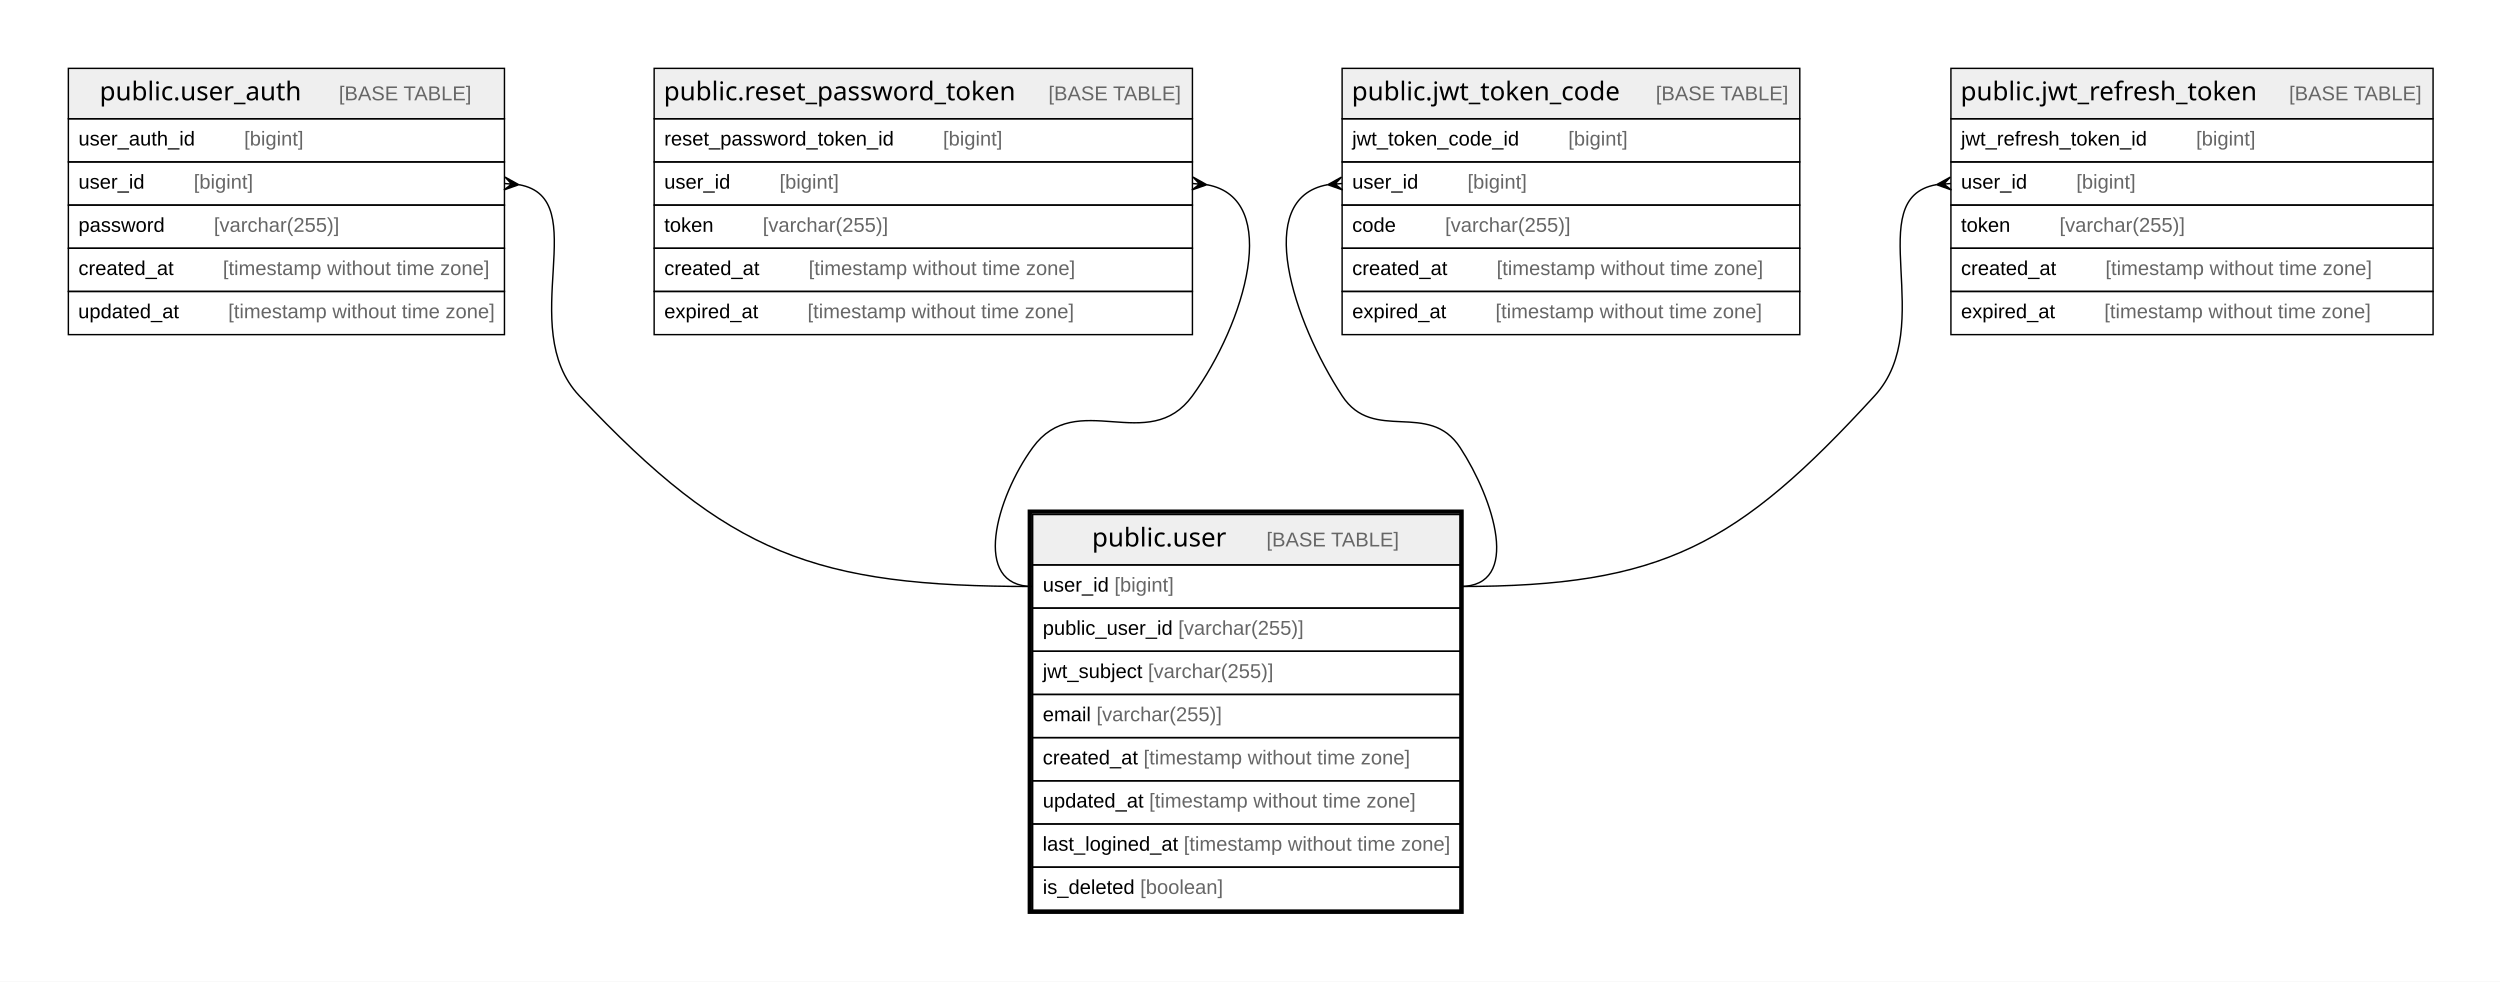
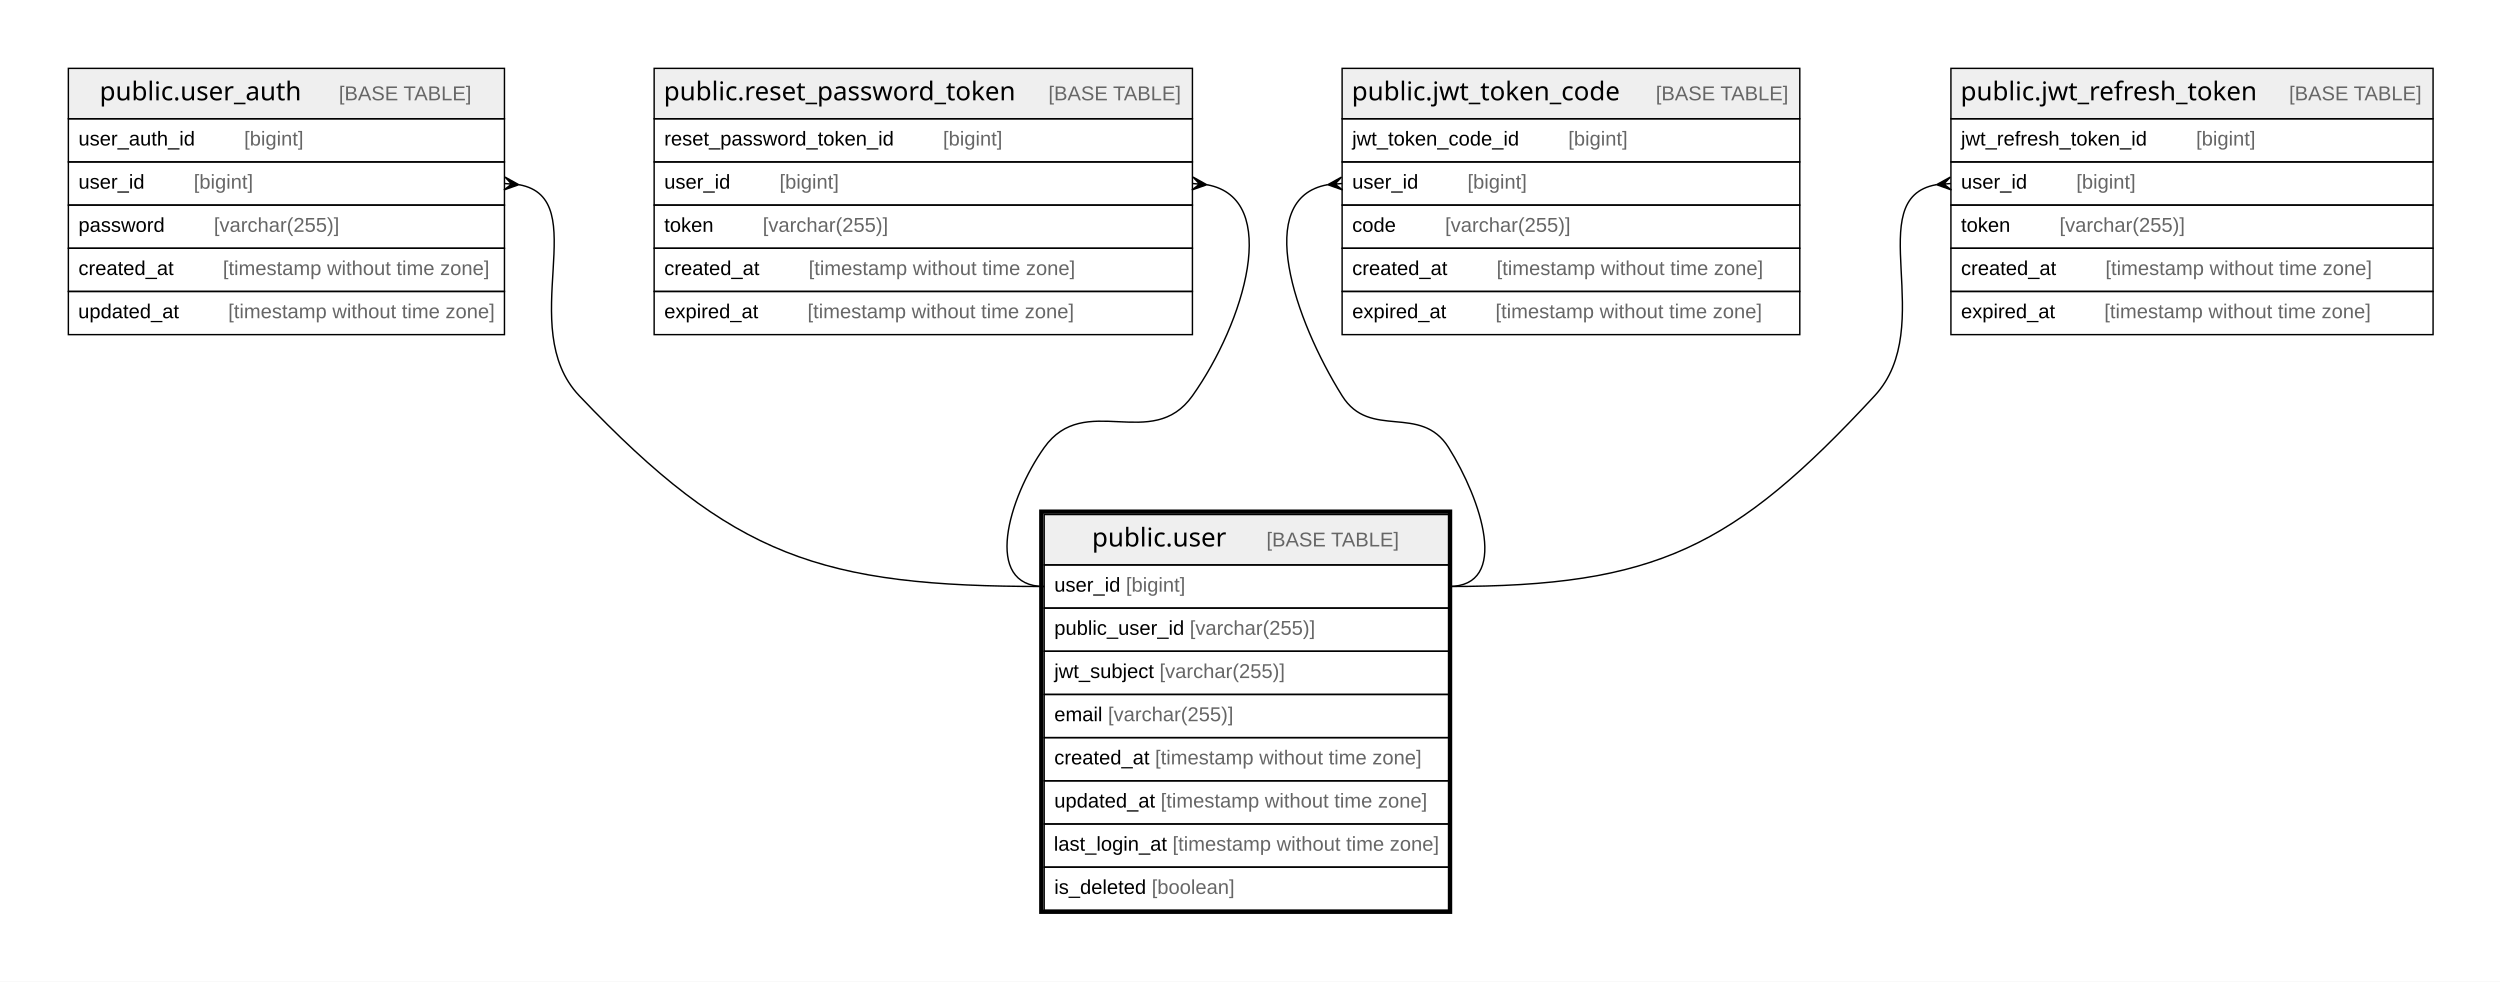
<svg xmlns="http://www.w3.org/2000/svg" width="1737pt" height="682pt" viewBox="0.00 0.00 1737.00 682.00">
  <g id="graph0" class="graph" transform="scale(1 1) rotate(0) translate(4 678)">
    <polygon fill="#ffffff" stroke="transparent" points="-4,4 -4,-678 1733,-678 1733,4 -4,4" />
    <g id="node1" class="node">
-       <polygon fill="#efefef" stroke="transparent" points="713.5,-285.5 713.5,-320.5 1010.5,-320.5 1010.5,-285.5 713.5,-285.5" />
-       <polygon fill="none" stroke="#000000" points="713.5,-285.5 713.5,-320.5 1010.5,-320.5 1010.5,-285.5 713.5,-285.5" />
+       <polygon fill="#efefef" stroke="transparent" points="721.5,-285.5 721.5,-320.5 1002.5,-320.5 1002.5,-285.5 721.5,-285.5" />
+       <polygon fill="none" stroke="#000000" points="721.5,-285.5 721.5,-320.5 1002.5,-320.5 1002.5,-285.5 721.5,-285.5" />
      <text text-anchor="start" x="754.709" y="-298.3" font-family="Arial Bold" font-size="18.00" fill="#000000">public.user</text>
      <text text-anchor="start" x="841.723" y="-298.3" font-family="Arial" font-size="14.00" fill="#000000">    </text>
      <text text-anchor="start" x="875.928" y="-298.3" font-family="Arial" font-size="14.00" fill="#666666">[BASE TABLE]</text>
-       <polygon fill="none" stroke="#000000" points="713.5,-255.5 713.5,-285.5 1010.5,-285.5 1010.5,-255.5 713.5,-255.5" />
-       <text text-anchor="start" x="720.5" y="-266.9" font-family="Arial" font-size="14.00" fill="#000000">user_id </text>
-       <text text-anchor="start" x="770.288" y="-266.9" font-family="Arial" font-size="14.00" fill="#666666">[bigint]</text>
-       <polygon fill="none" stroke="#000000" points="713.5,-225.5 713.5,-255.5 1010.5,-255.5 1010.5,-225.5 713.5,-225.5" />
-       <text text-anchor="start" x="720.5" y="-236.9" font-family="Arial" font-size="14.00" fill="#000000">public_user_id </text>
-       <text text-anchor="start" x="814.632" y="-236.9" font-family="Arial" font-size="14.00" fill="#666666">[varchar(255)]</text>
-       <polygon fill="none" stroke="#000000" points="713.5,-195.5 713.5,-225.5 1010.5,-225.5 1010.5,-195.5 713.5,-195.5" />
-       <text text-anchor="start" x="720.5" y="-206.9" font-family="Arial" font-size="14.00" fill="#000000">jwt_subject </text>
-       <text text-anchor="start" x="793.622" y="-206.9" font-family="Arial" font-size="14.00" fill="#666666">[varchar(255)]</text>
-       <polygon fill="none" stroke="#000000" points="713.5,-165.5 713.5,-195.5 1010.5,-195.5 1010.5,-165.5 713.5,-165.5" />
-       <text text-anchor="start" x="720.5" y="-176.9" font-family="Arial" font-size="14.00" fill="#000000">email </text>
-       <text text-anchor="start" x="757.83" y="-176.9" font-family="Arial" font-size="14.00" fill="#666666">[varchar(255)]</text>
-       <polygon fill="none" stroke="#000000" points="713.5,-135.5 713.5,-165.5 1010.5,-165.5 1010.5,-135.5 713.5,-135.5" />
-       <text text-anchor="start" x="720.5" y="-146.9" font-family="Arial" font-size="14.00" fill="#000000">created_at </text>
-       <text text-anchor="start" x="790.528" y="-146.9" font-family="Arial" font-size="14.00" fill="#666666">[timestamp without time zone]</text>
-       <polygon fill="none" stroke="#000000" points="713.5,-105.5 713.5,-135.5 1010.5,-135.5 1010.5,-105.5 713.5,-105.5" />
-       <text text-anchor="start" x="720.5" y="-116.9" font-family="Arial" font-size="14.00" fill="#000000">updated_at </text>
-       <text text-anchor="start" x="794.433" y="-116.9" font-family="Arial" font-size="14.00" fill="#666666">[timestamp without time zone]</text>
-       <polygon fill="none" stroke="#000000" points="713.5,-75.5 713.5,-105.5 1010.5,-105.5 1010.5,-75.5 713.5,-75.5" />
-       <text text-anchor="start" x="720.412" y="-86.9" font-family="Arial" font-size="14.00" fill="#000000">last_logined_at </text>
-       <text text-anchor="start" x="818.447" y="-86.9" font-family="Arial" font-size="14.00" fill="#666666">[timestamp without time zone]</text>
-       <polygon fill="none" stroke="#000000" points="713.5,-45.5 713.5,-75.5 1010.5,-75.5 1010.5,-45.5 713.5,-45.5" />
-       <text text-anchor="start" x="720.5" y="-56.9" font-family="Arial" font-size="14.00" fill="#000000">is_deleted </text>
-       <text text-anchor="start" x="788.19" y="-56.9" font-family="Arial" font-size="14.00" fill="#666666">[boolean]</text>
-       <polygon fill="none" stroke="#000000" stroke-width="3" points="711.5,-44.5 711.5,-322.5 1011.5,-322.5 1011.5,-44.5 711.5,-44.5" />
+       <polygon fill="none" stroke="#000000" points="721.5,-255.5 721.5,-285.5 1002.5,-285.5 1002.5,-255.5 721.5,-255.5" />
+       <text text-anchor="start" x="728.5" y="-266.9" font-family="Arial" font-size="14.00" fill="#000000">user_id </text>
+       <text text-anchor="start" x="778.288" y="-266.9" font-family="Arial" font-size="14.00" fill="#666666">[bigint]</text>
+       <polygon fill="none" stroke="#000000" points="721.5,-225.5 721.5,-255.5 1002.5,-255.5 1002.5,-225.5 721.5,-225.5" />
+       <text text-anchor="start" x="728.5" y="-236.9" font-family="Arial" font-size="14.00" fill="#000000">public_user_id </text>
+       <text text-anchor="start" x="822.632" y="-236.9" font-family="Arial" font-size="14.00" fill="#666666">[varchar(255)]</text>
+       <polygon fill="none" stroke="#000000" points="721.5,-195.5 721.5,-225.5 1002.5,-225.5 1002.5,-195.5 721.5,-195.5" />
+       <text text-anchor="start" x="728.5" y="-206.9" font-family="Arial" font-size="14.00" fill="#000000">jwt_subject </text>
+       <text text-anchor="start" x="801.622" y="-206.9" font-family="Arial" font-size="14.00" fill="#666666">[varchar(255)]</text>
+       <polygon fill="none" stroke="#000000" points="721.5,-165.5 721.5,-195.5 1002.5,-195.5 1002.5,-165.5 721.5,-165.5" />
+       <text text-anchor="start" x="728.5" y="-176.9" font-family="Arial" font-size="14.00" fill="#000000">email </text>
+       <text text-anchor="start" x="765.83" y="-176.9" font-family="Arial" font-size="14.00" fill="#666666">[varchar(255)]</text>
+       <polygon fill="none" stroke="#000000" points="721.5,-135.5 721.5,-165.5 1002.5,-165.5 1002.5,-135.5 721.5,-135.5" />
+       <text text-anchor="start" x="728.5" y="-146.9" font-family="Arial" font-size="14.00" fill="#000000">created_at </text>
+       <text text-anchor="start" x="798.528" y="-146.9" font-family="Arial" font-size="14.00" fill="#666666">[timestamp without time zone]</text>
+       <polygon fill="none" stroke="#000000" points="721.5,-105.5 721.5,-135.5 1002.5,-135.5 1002.5,-105.5 721.5,-105.5" />
+       <text text-anchor="start" x="728.5" y="-116.9" font-family="Arial" font-size="14.00" fill="#000000">updated_at </text>
+       <text text-anchor="start" x="802.433" y="-116.9" font-family="Arial" font-size="14.00" fill="#666666">[timestamp without time zone]</text>
+       <polygon fill="none" stroke="#000000" points="721.5,-75.5 721.5,-105.5 1002.5,-105.5 1002.5,-75.5 721.5,-75.5" />
+       <text text-anchor="start" x="728.195" y="-86.9" font-family="Arial" font-size="14.00" fill="#000000">last_login_at </text>
+       <text text-anchor="start" x="810.665" y="-86.9" font-family="Arial" font-size="14.00" fill="#666666">[timestamp without time zone]</text>
+       <polygon fill="none" stroke="#000000" points="721.5,-45.5 721.5,-75.5 1002.5,-75.5 1002.5,-45.5 721.5,-45.5" />
+       <text text-anchor="start" x="728.5" y="-56.9" font-family="Arial" font-size="14.00" fill="#000000">is_deleted </text>
+       <text text-anchor="start" x="796.19" y="-56.9" font-family="Arial" font-size="14.00" fill="#666666">[boolean]</text>
+       <polygon fill="none" stroke="#000000" stroke-width="3" points="719.5,-44.5 719.5,-322.5 1003.5,-322.5 1003.5,-44.5 719.5,-44.5" />
    </g>
    <g id="node2" class="node">
      <polygon fill="#efefef" stroke="transparent" points="43.5,-595.5 43.5,-630.5 346.5,-630.5 346.5,-595.5 43.5,-595.5" />
      <polygon fill="none" stroke="#000000" points="43.5,-595.5 43.5,-630.5 346.5,-630.5 346.5,-595.5 43.5,-595.5" />
      <text text-anchor="start" x="65.196" y="-608.3" font-family="Arial Bold" font-size="18.00" fill="#000000">public.user_auth</text>
      <text text-anchor="start" x="197.236" y="-608.3" font-family="Arial" font-size="14.00" fill="#000000">    </text>
      <text text-anchor="start" x="231.441" y="-608.3" font-family="Arial" font-size="14.00" fill="#666666">[BASE TABLE]</text>
      <polygon fill="none" stroke="#000000" points="43.5,-565.5 43.5,-595.5 346.5,-595.5 346.5,-565.5 43.5,-565.5" />
      <text text-anchor="start" x="50.5" y="-576.9" font-family="Arial" font-size="14.00" fill="#000000">user_auth_id    </text>
      <text text-anchor="start" x="165.623" y="-576.9" font-family="Arial" font-size="14.00" fill="#666666">[bigint]</text>
      <polygon fill="none" stroke="#000000" points="43.5,-535.5 43.5,-565.5 346.5,-565.5 346.5,-535.5 43.5,-535.5" />
      <text text-anchor="start" x="50.5" y="-546.9" font-family="Arial" font-size="14.00" fill="#000000">user_id    </text>
      <text text-anchor="start" x="130.602" y="-546.9" font-family="Arial" font-size="14.00" fill="#666666">[bigint]</text>
      <polygon fill="none" stroke="#000000" points="43.5,-505.5 43.5,-535.5 346.5,-535.5 346.5,-505.5 43.5,-505.5" />
      <text text-anchor="start" x="50.5" y="-516.9" font-family="Arial" font-size="14.00" fill="#000000">password    </text>
      <text text-anchor="start" x="144.602" y="-516.9" font-family="Arial" font-size="14.00" fill="#666666">[varchar(255)]</text>
      <polygon fill="none" stroke="#000000" points="43.5,-475.5 43.5,-505.5 346.5,-505.5 346.5,-475.5 43.5,-475.5" />
      <text text-anchor="start" x="50.5" y="-486.9" font-family="Arial" font-size="14.00" fill="#000000">created_at    </text>
      <text text-anchor="start" x="150.842" y="-486.9" font-family="Arial" font-size="14.00" fill="#666666">[timestamp without time zone]</text>
      <polygon fill="none" stroke="#000000" points="43.5,-445.5 43.5,-475.5 346.5,-475.5 346.5,-445.5 43.5,-445.5" />
      <text text-anchor="start" x="50.306" y="-456.9" font-family="Arial" font-size="14.00" fill="#000000">updated_at    </text>
      <text text-anchor="start" x="154.553" y="-456.9" font-family="Arial" font-size="14.00" fill="#666666">[timestamp without time zone]</text>
    </g>
    <g id="edge1" class="edge">
-       <path fill="none" stroke="#000000" d="M356.736,-549.654C409.218,-540.038 353.433,-450.818 398.5,-403 502.669,-292.471 561.619,-270.5 713.5,-270.5" />
-       <polygon fill="#000000" stroke="#000000" points="356.466,-549.676 346.129,-546.015 351.483,-550.088 346.5,-550.5 346.5,-550.5 346.5,-550.5 351.483,-550.088 346.871,-554.985 356.466,-549.676 356.466,-549.676" />
+       <path fill="none" stroke="#000000" d="M356.734,-549.652C409.195,-540.016 353.221,-450.618 398.5,-403 505.422,-290.555 566.335,-270.5 721.5,-270.5" />
+       <polygon fill="#000000" stroke="#000000" points="356.466,-549.674 346.128,-546.015 351.483,-550.087 346.5,-550.5 346.5,-550.5 346.5,-550.5 351.483,-550.087 346.872,-554.985 356.466,-549.674 356.466,-549.674" />
    </g>
    <g id="node3" class="node">
      <polygon fill="#efefef" stroke="transparent" points="450.5,-595.5 450.5,-630.5 824.5,-630.5 824.5,-595.5 450.5,-595.5" />
      <polygon fill="none" stroke="#000000" points="450.5,-595.5 450.5,-630.5 824.5,-630.5 824.5,-595.5 450.5,-595.5" />
      <text text-anchor="start" x="457.186" y="-608.3" font-family="Arial Bold" font-size="18.00" fill="#000000">public.reset_password_token</text>
      <text text-anchor="start" x="690.246" y="-608.3" font-family="Arial" font-size="14.00" fill="#000000">    </text>
      <text text-anchor="start" x="724.451" y="-608.3" font-family="Arial" font-size="14.00" fill="#666666">[BASE TABLE]</text>
      <polygon fill="none" stroke="#000000" points="450.5,-565.5 450.5,-595.5 824.5,-595.5 824.5,-565.5 450.5,-565.5" />
      <text text-anchor="start" x="457.5" y="-576.9" font-family="Arial" font-size="14.00" fill="#000000">reset_password_token_id    </text>
      <text text-anchor="start" x="651.194" y="-576.9" font-family="Arial" font-size="14.00" fill="#666666">[bigint]</text>
      <polygon fill="none" stroke="#000000" points="450.5,-535.5 450.5,-565.5 824.5,-565.5 824.5,-535.5 450.5,-535.5" />
      <text text-anchor="start" x="457.5" y="-546.9" font-family="Arial" font-size="14.00" fill="#000000">user_id    </text>
      <text text-anchor="start" x="537.602" y="-546.9" font-family="Arial" font-size="14.00" fill="#666666">[bigint]</text>
      <polygon fill="none" stroke="#000000" points="450.5,-505.5 450.5,-535.5 824.5,-535.5 824.5,-505.5 450.5,-505.5" />
      <text text-anchor="start" x="457.5" y="-516.9" font-family="Arial" font-size="14.00" fill="#000000">token    </text>
      <text text-anchor="start" x="525.943" y="-516.9" font-family="Arial" font-size="14.00" fill="#666666">[varchar(255)]</text>
      <polygon fill="none" stroke="#000000" points="450.5,-475.5 450.5,-505.5 824.5,-505.5 824.5,-475.5 450.5,-475.5" />
      <text text-anchor="start" x="457.5" y="-486.9" font-family="Arial" font-size="14.00" fill="#000000">created_at    </text>
      <text text-anchor="start" x="557.842" y="-486.9" font-family="Arial" font-size="14.00" fill="#666666">[timestamp without time zone]</text>
      <polygon fill="none" stroke="#000000" points="450.5,-445.5 450.5,-475.5 824.5,-475.5 824.5,-445.5 450.5,-445.5" />
      <text text-anchor="start" x="457.5" y="-456.9" font-family="Arial" font-size="14.00" fill="#000000">expired_at    </text>
      <text text-anchor="start" x="557.058" y="-456.9" font-family="Arial" font-size="14.00" fill="#666666">[timestamp without time zone]</text>
    </g>
    <g id="edge2" class="edge">
-       <path fill="none" stroke="#000000" d="M834.763,-549.615C886.959,-539.931 860.864,-453.022 824.5,-403 794.004,-361.05 743.996,-408.95 713.5,-367 688.281,-332.309 670.611,-270.5 713.5,-270.5" />
-       <polygon fill="#000000" stroke="#000000" points="834.463,-549.641 824.114,-546.017 829.481,-550.071 824.5,-550.5 824.5,-550.5 824.5,-550.5 829.481,-550.071 824.886,-554.983 834.463,-549.641 834.463,-549.641" />
+       <path fill="none" stroke="#000000" d="M834.758,-549.619C886.895,-539.977 860.295,-453.43 824.5,-403 796.431,-363.456 749.569,-406.544 721.5,-367 696.675,-332.026 678.611,-270.5 721.5,-270.5" />
+       <polygon fill="#000000" stroke="#000000" points="834.463,-549.644 824.115,-546.016 829.482,-550.072 824.5,-550.5 824.5,-550.5 824.5,-550.5 829.482,-550.072 824.885,-554.984 834.463,-549.644 834.463,-549.644" />
    </g>
    <g id="node4" class="node">
      <polygon fill="#efefef" stroke="transparent" points="928.5,-595.5 928.5,-630.5 1246.5,-630.5 1246.5,-595.5 928.5,-595.5" />
      <polygon fill="none" stroke="#000000" points="928.5,-595.5 928.5,-630.5 1246.5,-630.5 1246.5,-595.5 928.5,-595.5" />
      <text text-anchor="start" x="935.19" y="-608.3" font-family="Arial Bold" font-size="18.00" fill="#000000">public.jwt_token_code</text>
      <text text-anchor="start" x="1112.242" y="-608.3" font-family="Arial" font-size="14.00" fill="#000000">    </text>
      <text text-anchor="start" x="1146.447" y="-608.3" font-family="Arial" font-size="14.00" fill="#666666">[BASE TABLE]</text>
      <polygon fill="none" stroke="#000000" points="928.5,-565.5 928.5,-595.5 1246.5,-595.5 1246.5,-565.5 928.5,-565.5" />
      <text text-anchor="start" x="935.5" y="-576.9" font-family="Arial" font-size="14.00" fill="#000000">jwt_token_code_id    </text>
      <text text-anchor="start" x="1085.632" y="-576.9" font-family="Arial" font-size="14.00" fill="#666666">[bigint]</text>
      <polygon fill="none" stroke="#000000" points="928.5,-535.5 928.5,-565.5 1246.5,-565.5 1246.5,-535.5 928.5,-535.5" />
      <text text-anchor="start" x="935.5" y="-546.9" font-family="Arial" font-size="14.00" fill="#000000">user_id    </text>
      <text text-anchor="start" x="1015.602" y="-546.9" font-family="Arial" font-size="14.00" fill="#666666">[bigint]</text>
      <polygon fill="none" stroke="#000000" points="928.5,-505.5 928.5,-535.5 1246.5,-535.5 1246.5,-505.5 928.5,-505.5" />
      <text text-anchor="start" x="935.5" y="-516.9" font-family="Arial" font-size="14.00" fill="#000000">code    </text>
      <text text-anchor="start" x="1000.053" y="-516.9" font-family="Arial" font-size="14.00" fill="#666666">[varchar(255)]</text>
      <polygon fill="none" stroke="#000000" points="928.5,-475.5 928.5,-505.5 1246.5,-505.5 1246.5,-475.5 928.5,-475.5" />
      <text text-anchor="start" x="935.5" y="-486.9" font-family="Arial" font-size="14.00" fill="#000000">created_at    </text>
      <text text-anchor="start" x="1035.842" y="-486.9" font-family="Arial" font-size="14.00" fill="#666666">[timestamp without time zone]</text>
      <polygon fill="none" stroke="#000000" points="928.5,-445.5 928.5,-475.5 1246.5,-475.5 1246.5,-445.5 928.5,-445.5" />
      <text text-anchor="start" x="935.5" y="-456.9" font-family="Arial" font-size="14.00" fill="#000000">expired_at    </text>
      <text text-anchor="start" x="1035.058" y="-456.9" font-family="Arial" font-size="14.00" fill="#666666">[timestamp without time zone]</text>
    </g>
    <g id="edge3" class="edge">
-       <path fill="none" stroke="#000000" d="M918.261,-549.632C866.33,-540.13 894.684,-454.778 928.5,-403 950.264,-369.676 988.736,-400.324 1010.5,-367 1033.952,-331.091 1053.389,-270.5 1010.5,-270.5" />
-       <polygon fill="#000000" stroke="#000000" points="918.536,-549.655 928.12,-554.984 923.518,-550.078 928.5,-550.5 928.5,-550.5 928.5,-550.5 923.518,-550.078 928.88,-546.016 918.536,-549.655 918.536,-549.655" />
+       <path fill="none" stroke="#000000" d="M918.271,-549.639C866.445,-540.203 895.702,-455.429 928.5,-403 947.897,-371.993 983.103,-398.007 1002.5,-367 1025.246,-330.64 1045.389,-270.5 1002.5,-270.5" />
+       <polygon fill="#000000" stroke="#000000" points="918.535,-549.661 928.122,-554.984 923.518,-550.08 928.5,-550.5 928.5,-550.5 928.5,-550.5 923.518,-550.08 928.878,-546.016 918.535,-549.661 918.535,-549.661" />
    </g>
    <g id="node5" class="node">
      <polygon fill="#efefef" stroke="transparent" points="1351.5,-595.5 1351.5,-630.5 1686.5,-630.5 1686.5,-595.5 1351.5,-595.5" />
      <polygon fill="none" stroke="#000000" points="1351.5,-595.5 1351.5,-630.5 1686.5,-630.5 1686.5,-595.5 1351.5,-595.5" />
      <text text-anchor="start" x="1358.197" y="-608.3" font-family="Arial Bold" font-size="18.00" fill="#000000">public.jwt_refresh_token</text>
      <text text-anchor="start" x="1552.235" y="-608.3" font-family="Arial" font-size="14.00" fill="#000000">    </text>
      <text text-anchor="start" x="1586.44" y="-608.3" font-family="Arial" font-size="14.00" fill="#666666">[BASE TABLE]</text>
      <polygon fill="none" stroke="#000000" points="1351.5,-565.5 1351.5,-595.5 1686.5,-595.5 1686.5,-565.5 1351.5,-565.5" />
      <text text-anchor="start" x="1358.5" y="-576.9" font-family="Arial" font-size="14.00" fill="#000000">jwt_refresh_token_id    </text>
      <text text-anchor="start" x="1521.844" y="-576.9" font-family="Arial" font-size="14.00" fill="#666666">[bigint]</text>
      <polygon fill="none" stroke="#000000" points="1351.5,-535.5 1351.5,-565.5 1686.5,-565.5 1686.5,-535.5 1351.5,-535.5" />
      <text text-anchor="start" x="1358.5" y="-546.9" font-family="Arial" font-size="14.00" fill="#000000">user_id    </text>
      <text text-anchor="start" x="1438.602" y="-546.9" font-family="Arial" font-size="14.00" fill="#666666">[bigint]</text>
      <polygon fill="none" stroke="#000000" points="1351.5,-505.5 1351.5,-535.5 1686.5,-535.5 1686.5,-505.5 1351.5,-505.5" />
      <text text-anchor="start" x="1358.5" y="-516.9" font-family="Arial" font-size="14.00" fill="#000000">token    </text>
      <text text-anchor="start" x="1426.943" y="-516.9" font-family="Arial" font-size="14.00" fill="#666666">[varchar(255)]</text>
      <polygon fill="none" stroke="#000000" points="1351.5,-475.5 1351.5,-505.5 1686.5,-505.5 1686.5,-475.5 1351.5,-475.5" />
      <text text-anchor="start" x="1358.5" y="-486.9" font-family="Arial" font-size="14.00" fill="#000000">created_at    </text>
      <text text-anchor="start" x="1458.842" y="-486.9" font-family="Arial" font-size="14.00" fill="#666666">[timestamp without time zone]</text>
      <polygon fill="none" stroke="#000000" points="1351.5,-445.5 1351.5,-475.5 1686.5,-475.5 1686.5,-445.5 1351.5,-445.5" />
      <text text-anchor="start" x="1358.5" y="-456.9" font-family="Arial" font-size="14.00" fill="#000000">expired_at    </text>
      <text text-anchor="start" x="1458.058" y="-456.9" font-family="Arial" font-size="14.00" fill="#666666">[timestamp without time zone]</text>
    </g>
    <g id="edge4" class="edge">
-       <path fill="none" stroke="#000000" d="M1341.228,-549.66C1288.482,-540.116 1343.012,-451.527 1298.5,-403 1203.258,-299.169 1151.397,-270.5 1010.5,-270.5" />
-       <polygon fill="#000000" stroke="#000000" points="1341.533,-549.685 1351.133,-554.985 1346.517,-550.092 1351.5,-550.5 1351.5,-550.5 1351.5,-550.5 1346.517,-550.092 1351.867,-546.015 1341.533,-549.685 1341.533,-549.685" />
+       <path fill="none" stroke="#000000" d="M1341.231,-549.658C1288.509,-540.091 1343.262,-451.296 1298.5,-403 1200.523,-297.286 1146.634,-270.5 1002.5,-270.5" />
+       <polygon fill="#000000" stroke="#000000" points="1341.533,-549.683 1351.132,-554.985 1346.517,-550.091 1351.5,-550.5 1351.5,-550.5 1351.5,-550.5 1346.517,-550.091 1351.868,-546.015 1341.533,-549.683 1341.533,-549.683" />
    </g>
  </g>
</svg>
